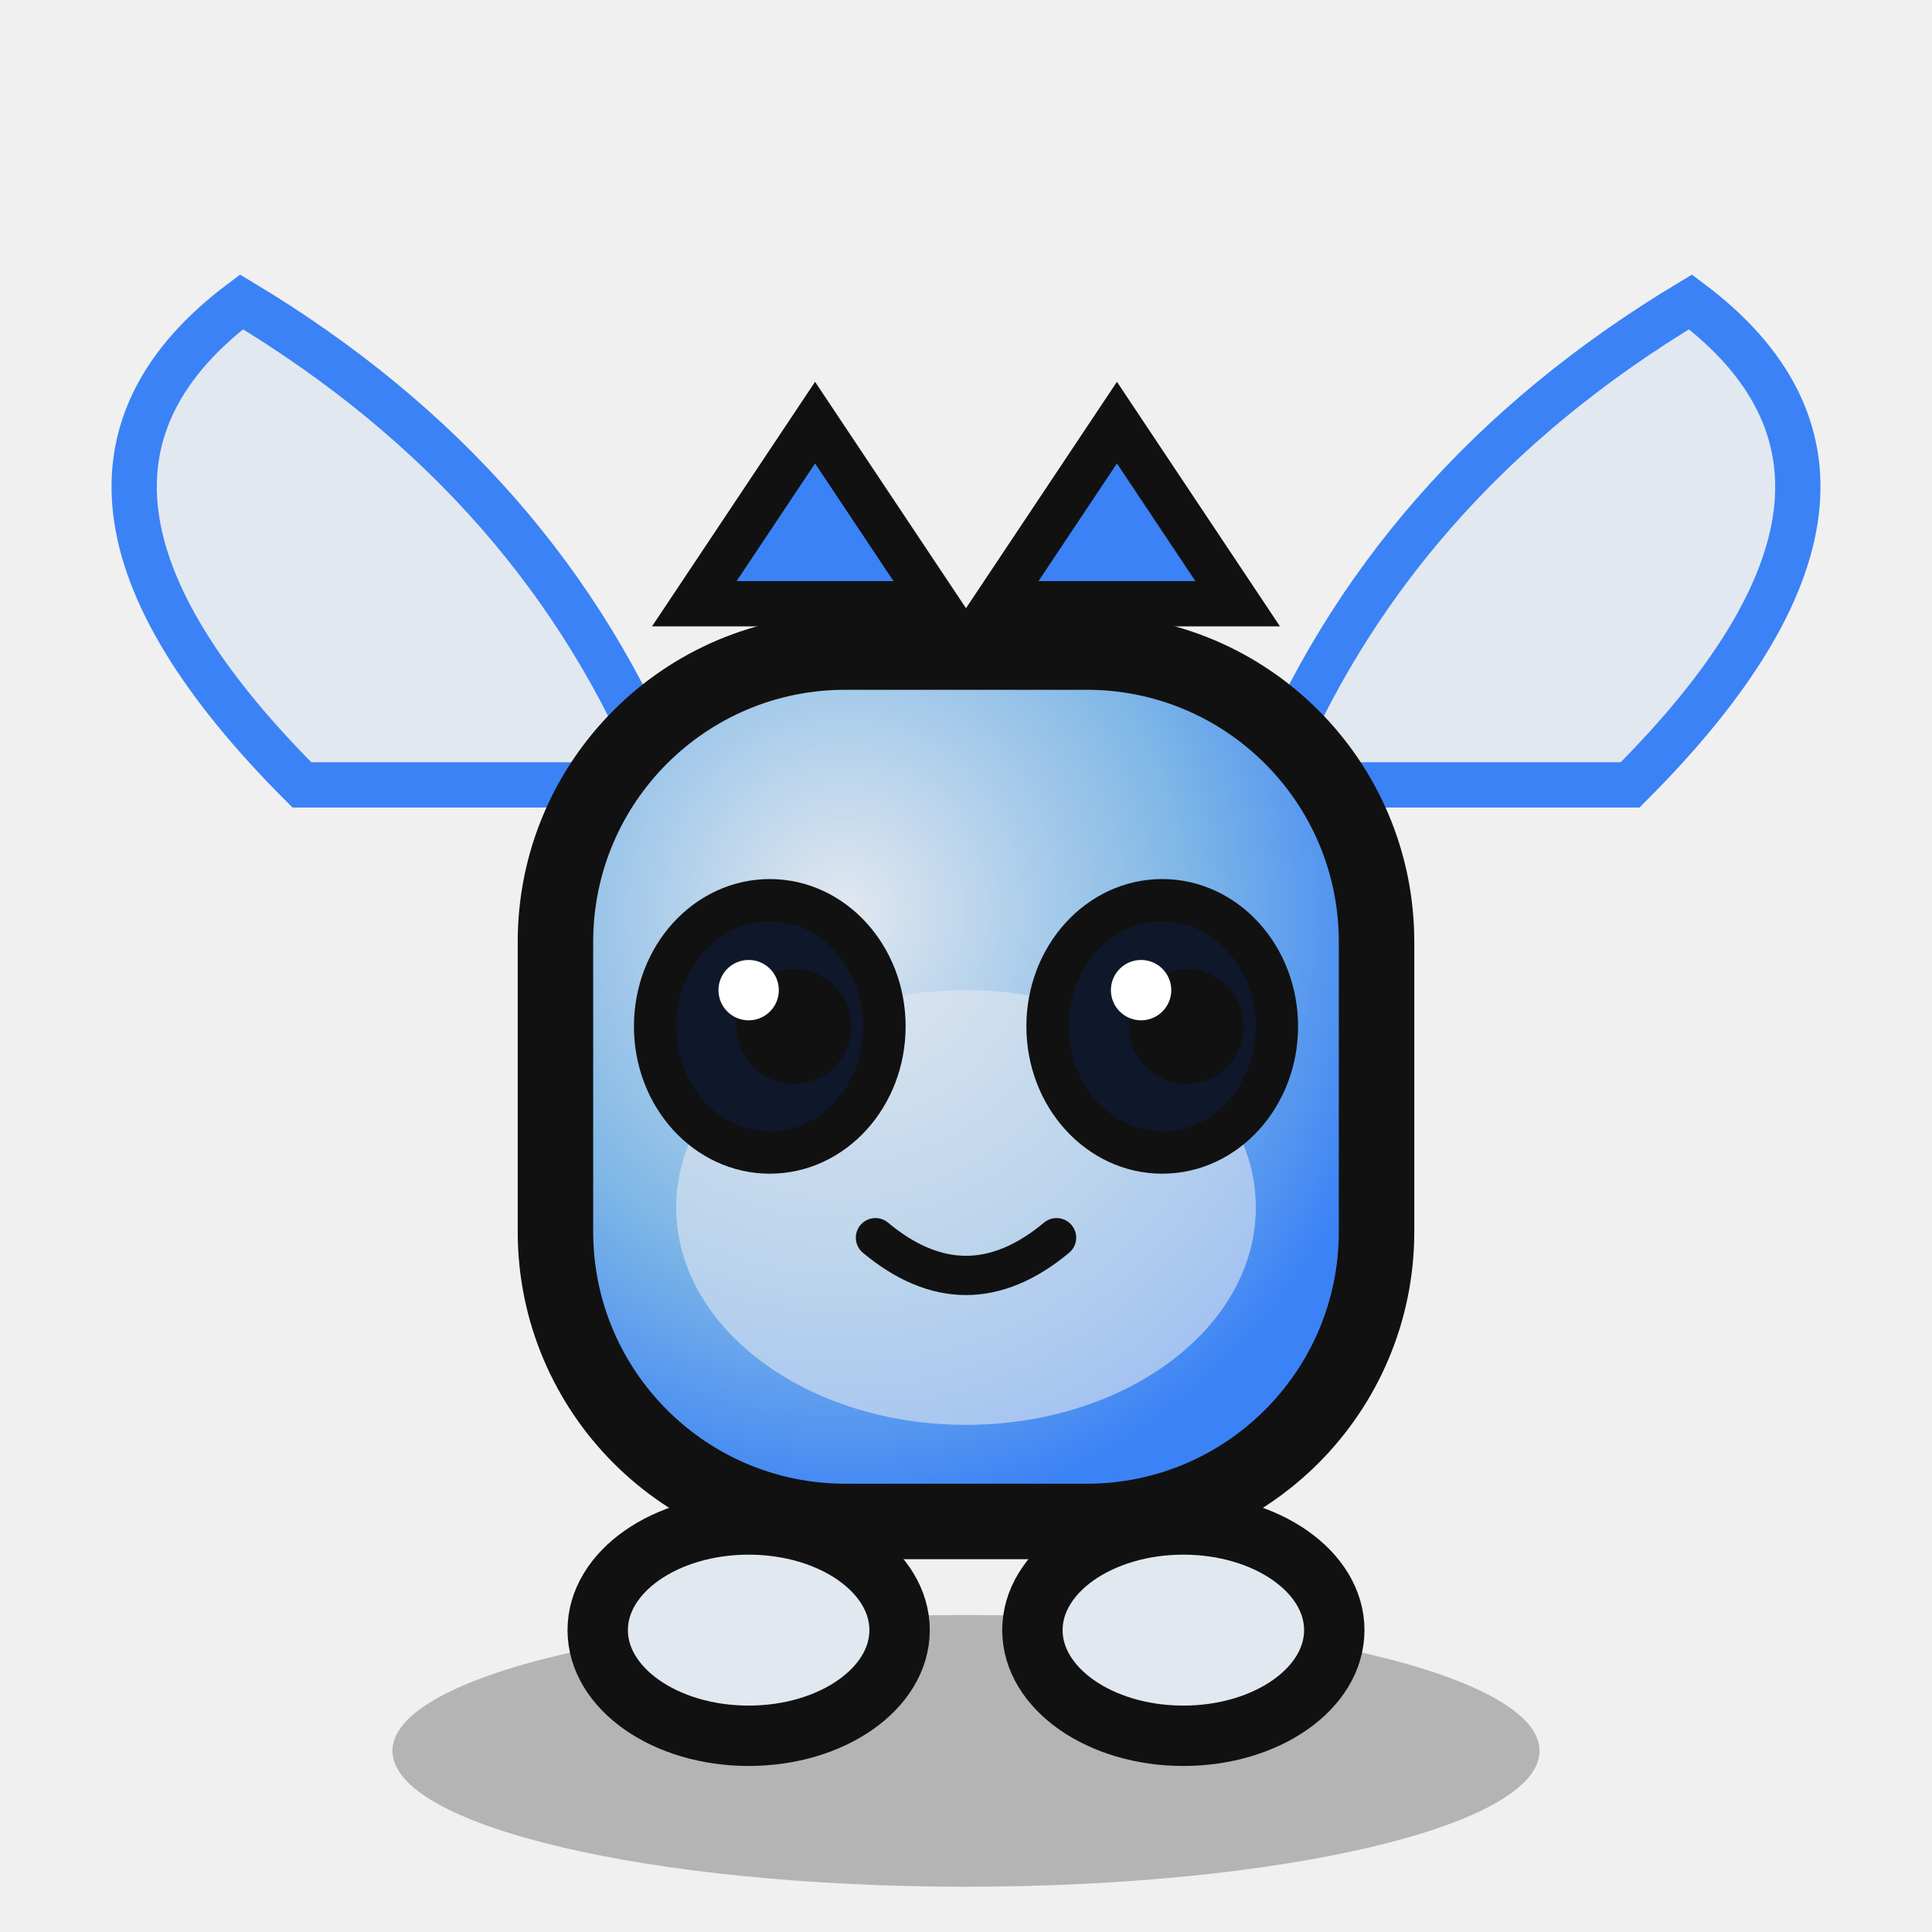
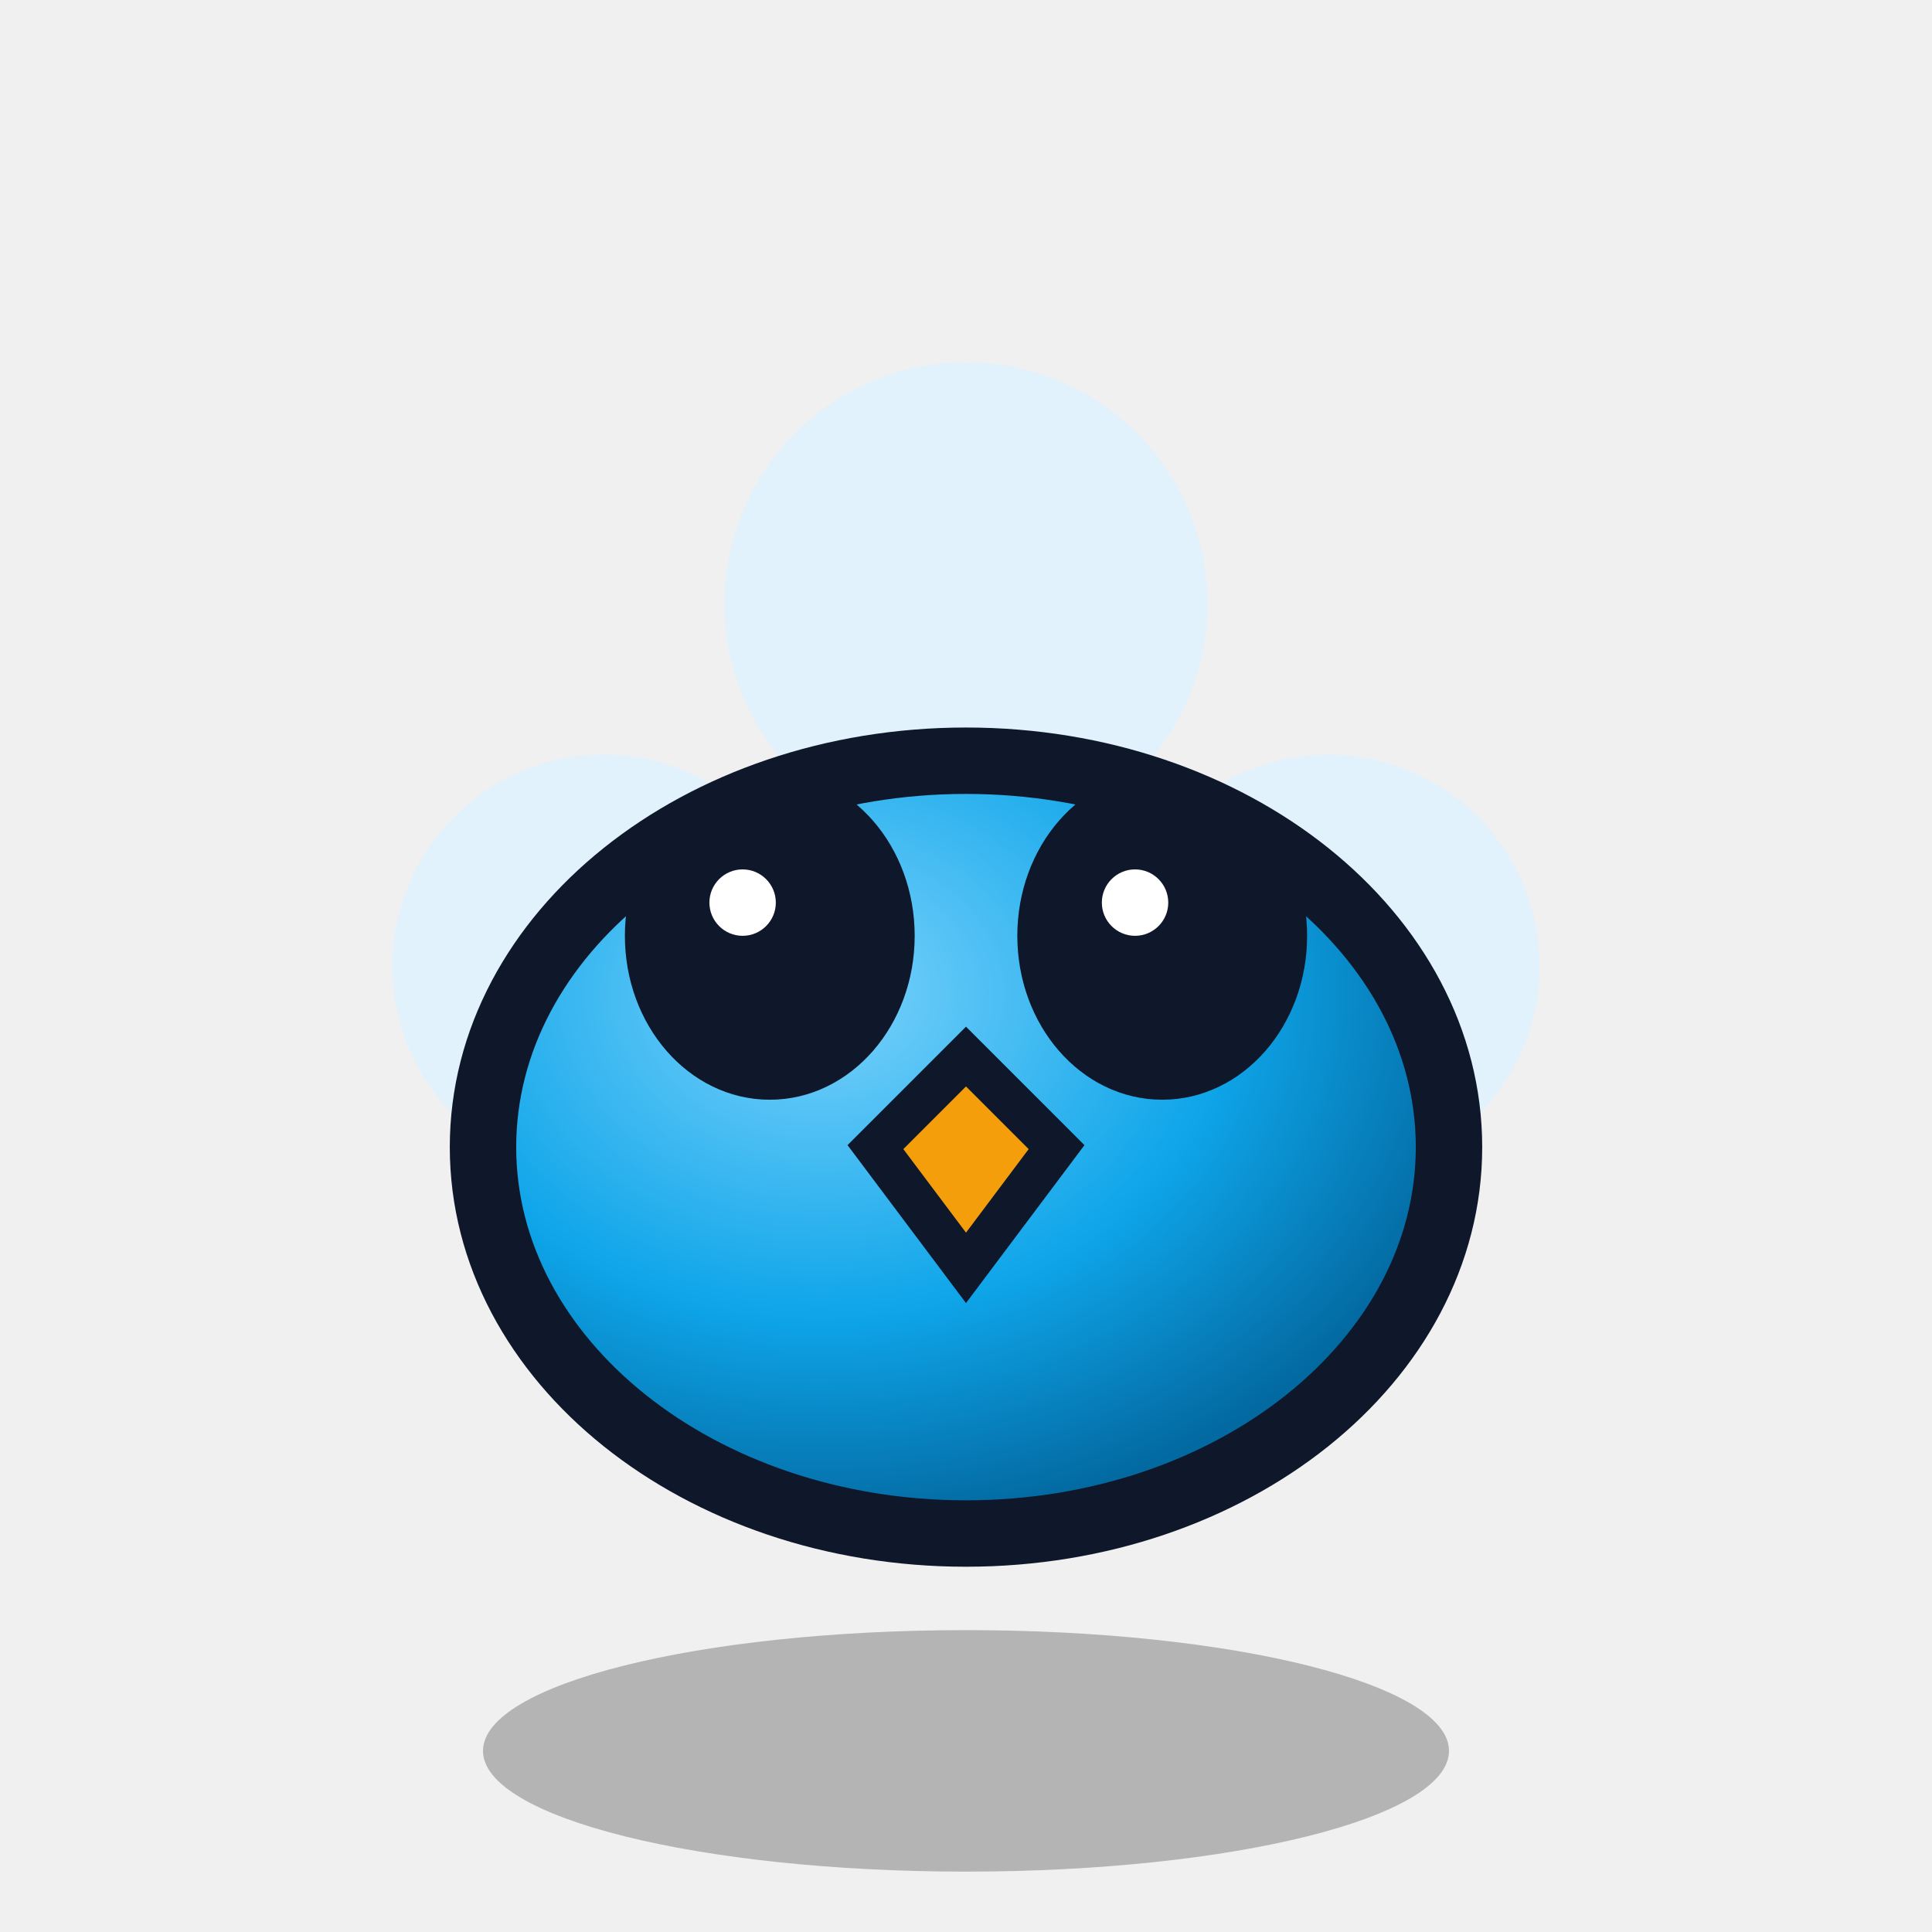
<svg xmlns="http://www.w3.org/2000/svg" viewBox="0 0 64 64" width="64" height="64">
  <defs>
    <radialGradient id="grad" cx="35%" cy="30%" r="70%">
-       <stop offset="0%" stop-color="#E2E8F0" />
-       <stop offset="60%" stop-color="#7FB7E6" />
-       <stop offset="100%" stop-color="#3B82F6" />
+       <stop offset="0%" stop-color="#7DD3FC" />
+       <stop offset="60%" stop-color="#0EA5E9" />
+       <stop offset="100%" stop-color="#0369A1" />
    </radialGradient>
  </defs>
-   <ellipse cx="32" cy="58" rx="19" ry="4.5" fill="#000" opacity="0.25" />
-   <path d="M 10 26 Q 0 16 8 10 Q 18 16 22 26 Z M 54 26 Q 64 16 56 10 Q 46 16 42 26 Z" fill="#E2E8F0" stroke="#3B82F6" stroke-width="1.5" />
-   <polygon points="23,20 27,14 31,20" fill="#3B82F6" stroke="#111" stroke-width="1.5" />
-   <polygon points="33,20 37,14 41,20" fill="#3B82F6" stroke="#111" stroke-width="1.5" />
-   <rect x="18.4" y="21.6" width="27.2" height="28.8" rx="9.6" fill="url(#grad)" stroke="#111" stroke-width="2.5" />
-   <ellipse cx="32" cy="40" rx="9.6" ry="7.2" fill="#E2E8F0" opacity="0.6" />
-   <ellipse cx="24.8" cy="54" rx="5" ry="3.5" fill="#E2E8F0" stroke="#111" stroke-width="2" />
-   <ellipse cx="39.2" cy="54" rx="5" ry="3.5" fill="#E2E8F0" stroke="#111" stroke-width="2" />
-   <ellipse cx="25.5" cy="34" rx="3.8" ry="4.18" fill="#0F172A" stroke="#111" stroke-width="1.4" />
-   <circle cx="26.3" cy="34" r="1.9" fill="#111" />
-   <circle cx="24.8" cy="32.8" r="1" fill="#FFF" />
-   <ellipse cx="38.5" cy="34" rx="3.8" ry="4.18" fill="#0F172A" stroke="#111" stroke-width="1.4" />
-   <circle cx="39.3" cy="34" r="1.9" fill="#111" />
-   <circle cx="37.8" cy="32.8" r="1" fill="#FFF" />
-   <path d="M 29 41 Q 32 43.5 35 41" stroke="#111" stroke-width="1.3" fill="none" stroke-linecap="round" />
+   <ellipse cx="32" cy="58" rx="16" ry="4" fill="#000000" opacity="0.25" />
+   <circle cx="20" cy="32" r="7" fill="#E0F2FE" opacity="0.9" />
+   <circle cx="44" cy="32" r="7" fill="#E0F2FE" opacity="0.9" />
+   <circle cx="32" cy="20" r="8" fill="#E0F2FE" opacity="0.9" />
+   <ellipse cx="32" cy="38" rx="16" ry="12.8" fill="url(#grad)" stroke="#0F172A" stroke-width="2.2" />
+   <polygon points="32,35 29,38 32,42 35,38" fill="#F59E0B" stroke="#0F172A" stroke-width="1.4" />
+   <ellipse cx="25.5" cy="31" rx="4.2" ry="4.83" fill="#0F172A" stroke="#0F172A" stroke-width="1.2" />
+   <circle cx="26.1" cy="31" r="2.1" fill="#0F172A" />
+   <circle cx="24.6" cy="29.9" r="1.1" fill="#FFFFFF" />
+   <ellipse cx="38.5" cy="31" rx="4.2" ry="4.83" fill="#0F172A" stroke="#0F172A" stroke-width="1.2" />
+   <circle cx="39.1" cy="31" r="2.1" fill="#0F172A" />
+   <circle cx="37.6" cy="29.9" r="1.1" fill="#FFFFFF" />
</svg>
